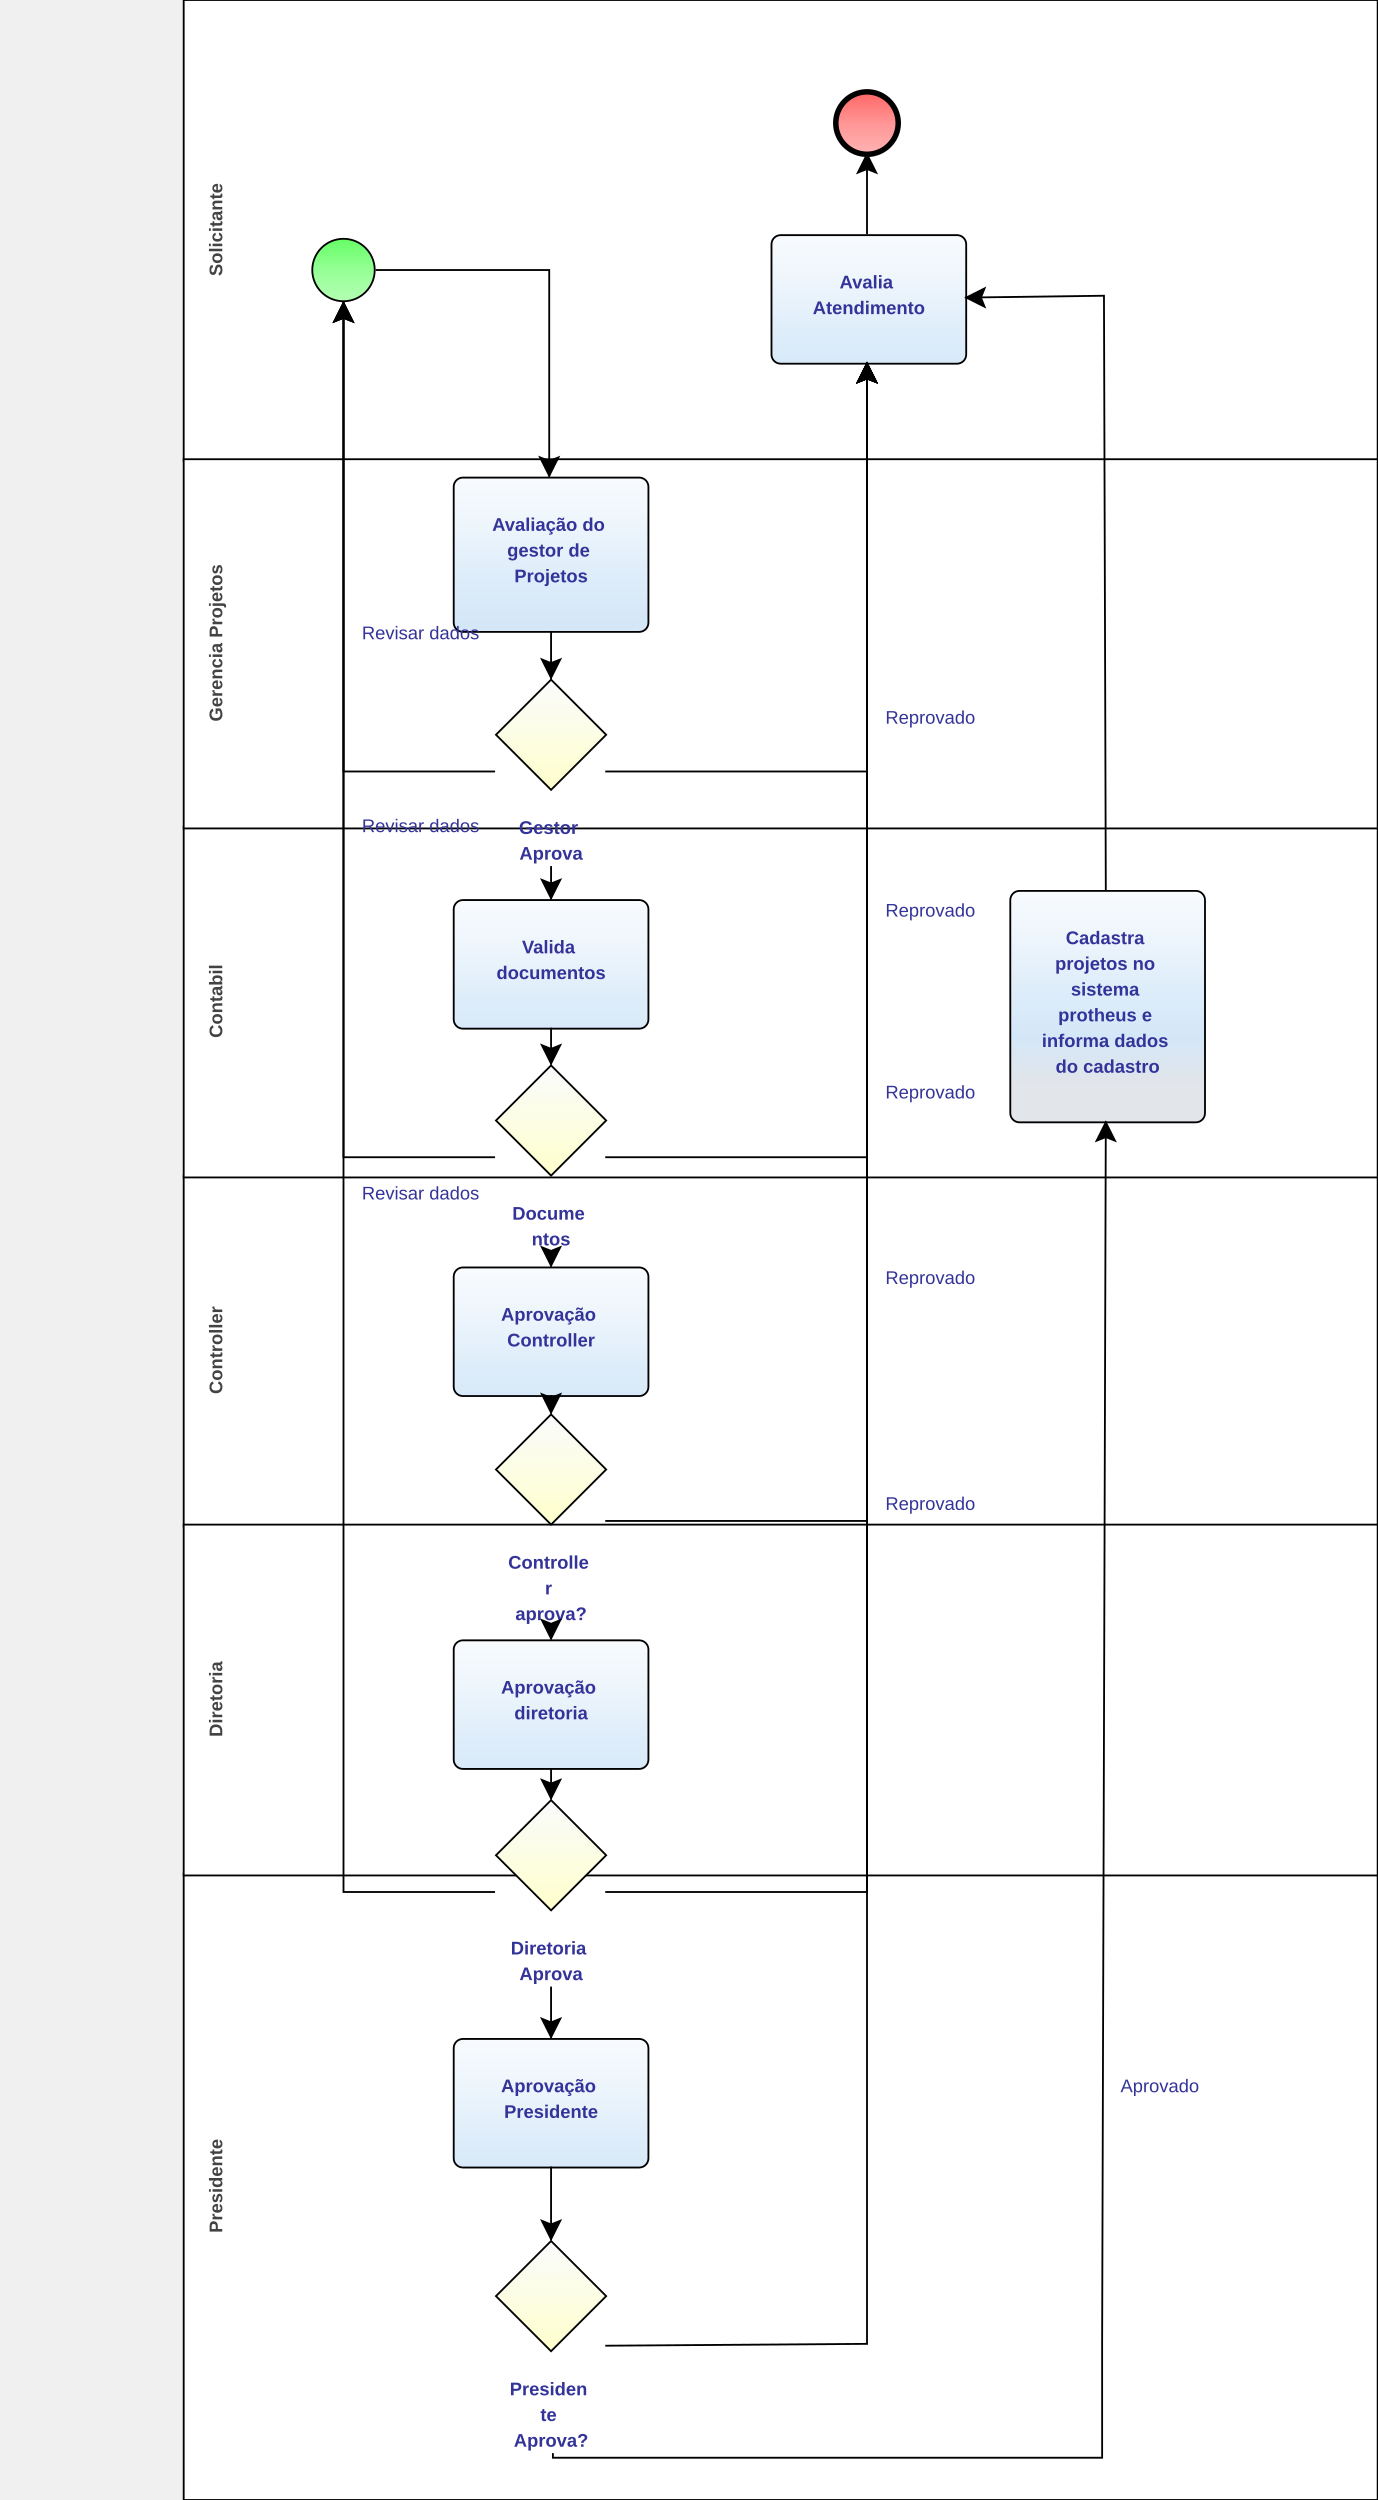
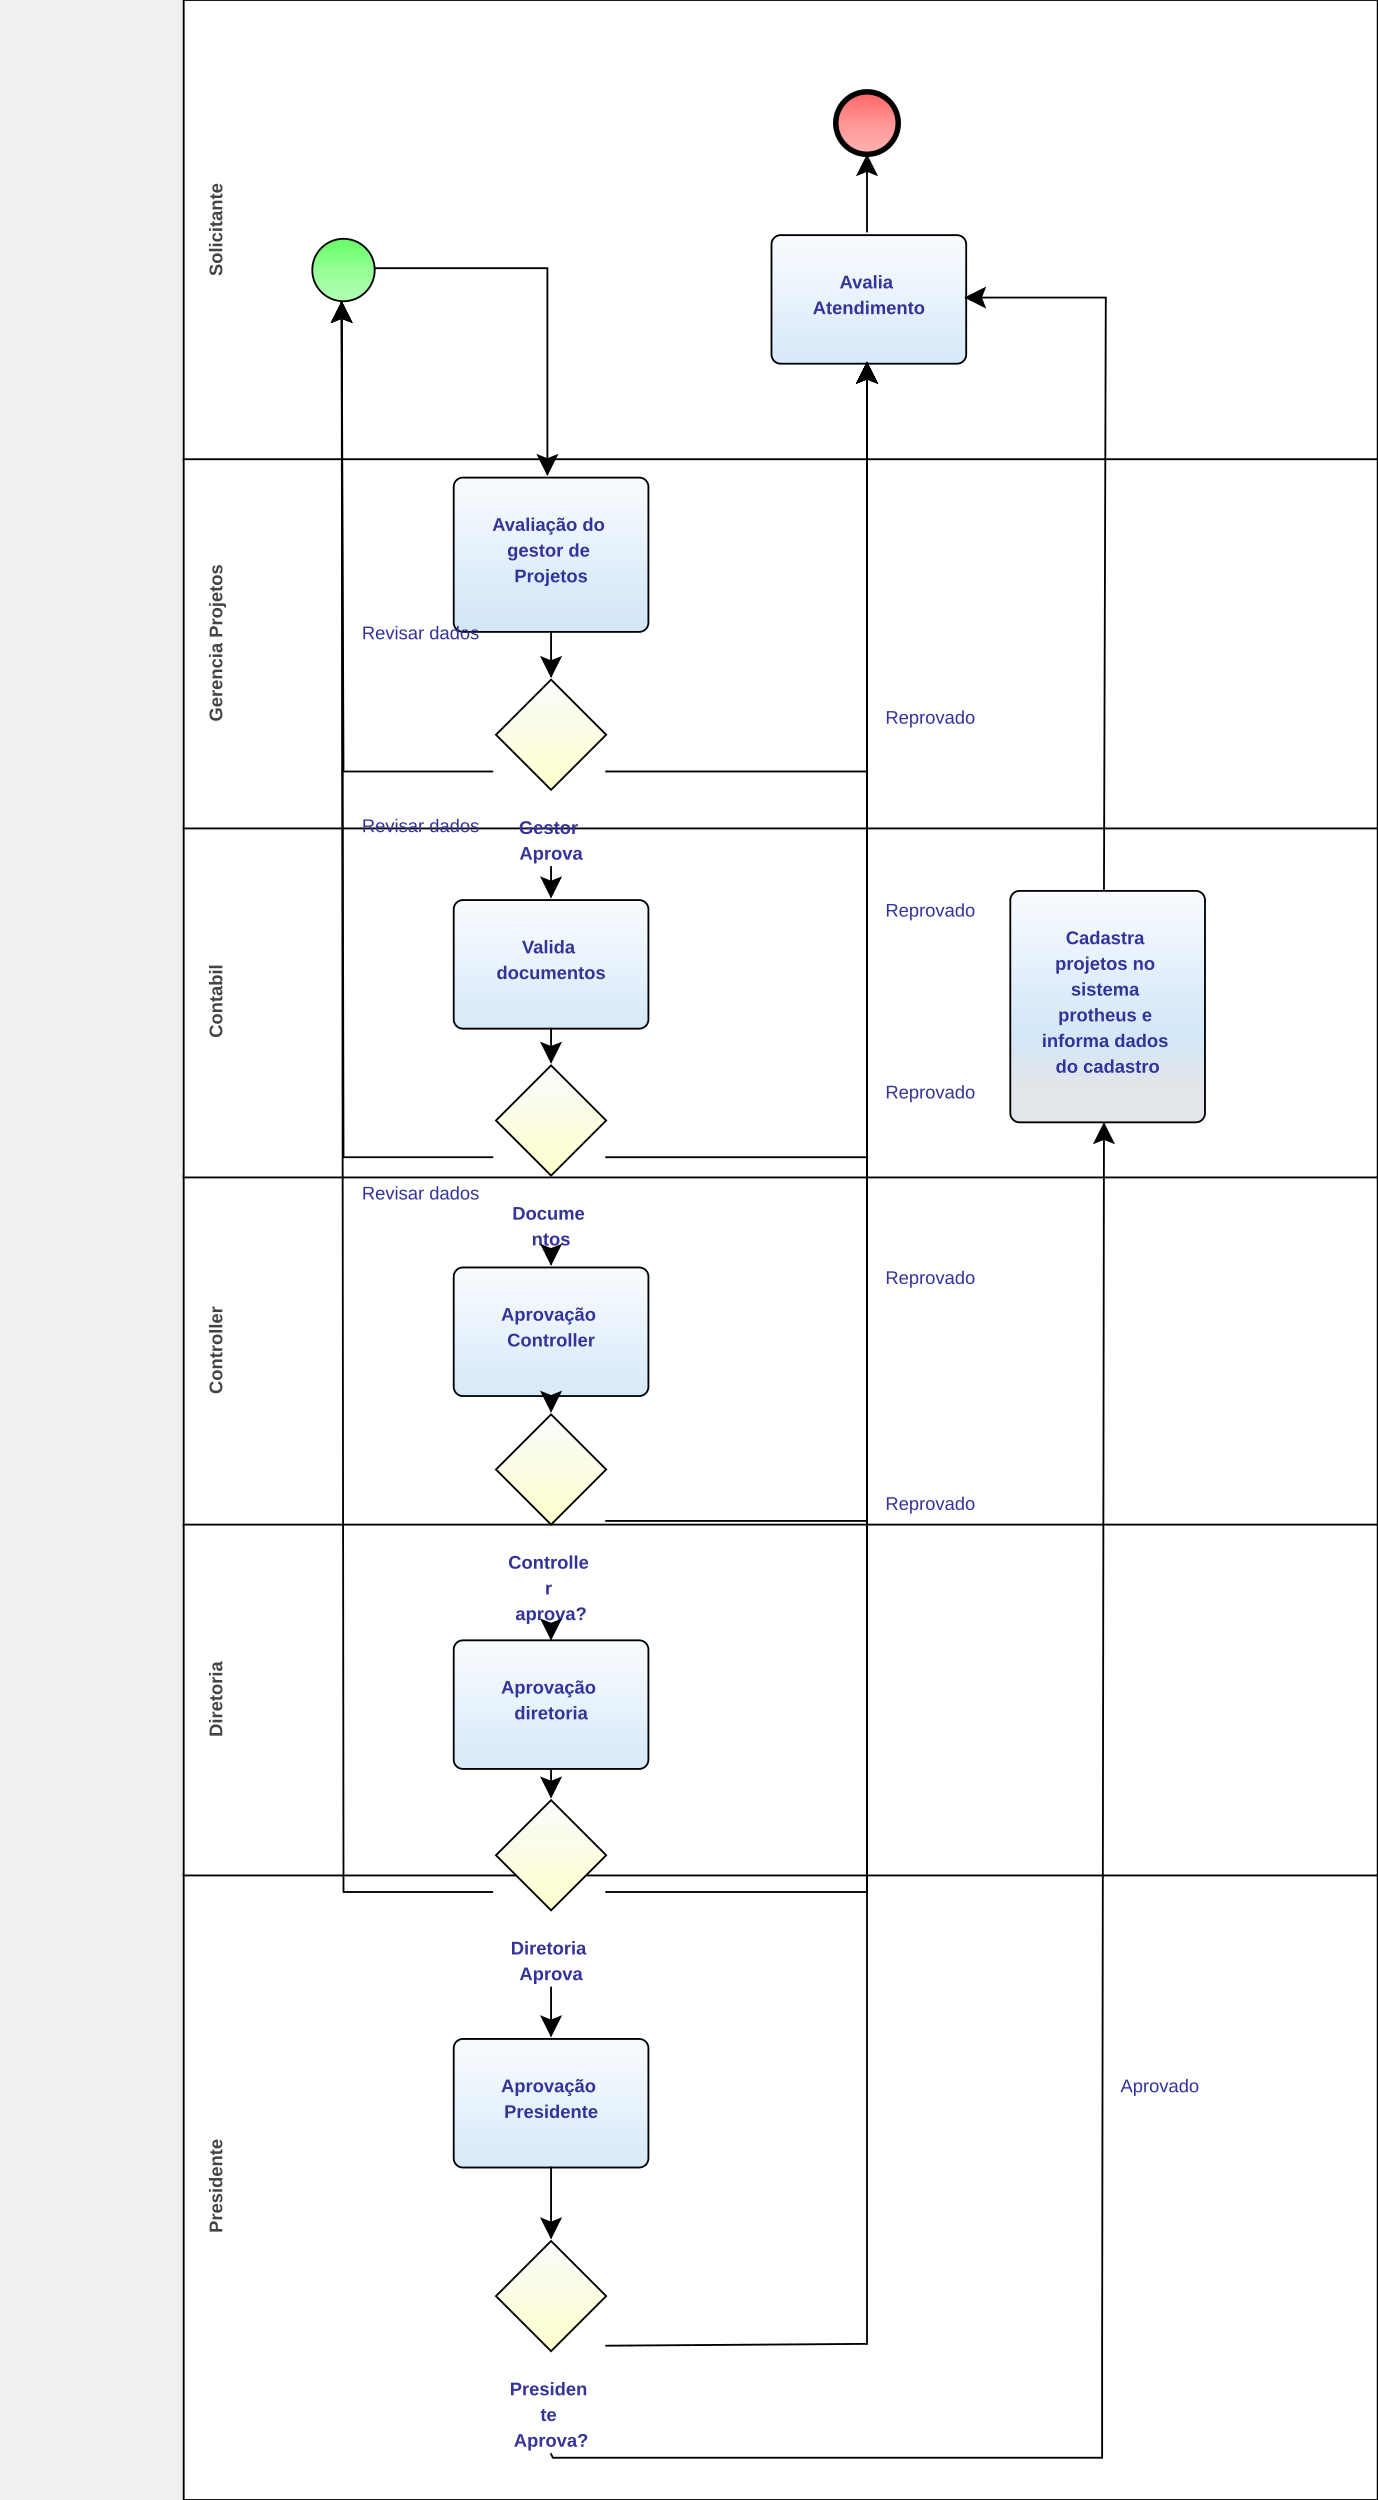
<svg xmlns="http://www.w3.org/2000/svg" xmlns:xlink="http://www.w3.org/1999/xlink" style="stroke-dasharray:none; shape-rendering:auto; font-family:'Arial'; text-rendering:auto; fill-opacity:1; color-interpolation:auto; color-rendering:auto; font-size:12; fill:black; stroke:black; image-rendering:auto; stroke-miterlimit:10; stroke-linecap:square; stroke-linejoin:miter; font-style:normal; stroke-width:1; stroke-dashoffset:0; font-weight:normal; stroke-opacity:1;" contentScriptType="text/ecmascript" preserveAspectRatio="xMidYMid meet" zoomAndPan="magnify" version="1.0" contentStyleType="text/css" xml:xlink="http://www.w3.org/1999/xlink" width="750" height="1361">
  <rect x="100" y="1020" width="650" height="341" ry="0" rx="0" style="stroke:#000000; fill:#FFFFFF" />
  <g componentSequence="6">
    <text x="-1190" y="107" transform="rotate(270)" text-anchor="middle" style="font-weight:bold;font-size:10px;stroke:none; fill:#434343">
      <tspan dy="14" x="-1190">Presidente</tspan>
    </text>
  </g>
  <rect x="100" y="0" width="650" height="251" ry="0" rx="0" style="stroke:#000000; fill:#FFFFFF" />
  <g componentSequence="5">
    <text x="-125" y="107" transform="rotate(270)" text-anchor="middle" style="font-weight:bold;font-size:10px;stroke:none; fill:#434343">
      <tspan dy="14" x="-125">Solicitante</tspan>
    </text>
  </g>
  <rect x="100" y="640" width="650" height="191" ry="0" rx="0" style="stroke:#000000; fill:#FFFFFF" />
  <g componentSequence="4">
    <text x="-735" y="107" transform="rotate(270)" text-anchor="middle" style="font-weight:bold;font-size:10px;stroke:none; fill:#434343">
      <tspan dy="14" x="-735">Controller</tspan>
    </text>
  </g>
  <rect x="100" y="450" width="650" height="191" ry="0" rx="0" style="stroke:#000000; fill:#FFFFFF" />
  <g componentSequence="3">
    <text x="-545" y="107" transform="rotate(270)" text-anchor="middle" style="font-weight:bold;font-size:10px;stroke:none; fill:#434343">
      <tspan dy="14" x="-545">Contabil</tspan>
    </text>
  </g>
  <rect x="100" y="250" width="650" height="201" ry="0" rx="0" style="stroke:#000000; fill:#FFFFFF" />
  <g componentSequence="2">
    <text x="-350" y="107" transform="rotate(270)" text-anchor="middle" style="font-weight:bold;font-size:10px;stroke:none; fill:#434343">
      <tspan dy="14" x="-350">Gerencia Projetos</tspan>
    </text>
  </g>
  <rect x="100" y="830" width="650" height="191" ry="0" rx="0" style="stroke:#000000; fill:#FFFFFF" />
  <g componentSequence="1">
    <text x="-925" y="107" transform="rotate(270)" text-anchor="middle" style="font-weight:bold;font-size:10px;stroke:none; fill:#434343">
      <tspan dy="14" x="-925">Diretoria</tspan>
    </text>
  </g>
  <g sequence="7">
-     <ellipse cx="187" cy="147" rx="17" ry="17" stroke-width="1" style="fill:url(#linearGradient66FF6696FF96B6FFB6_1947576284);" stroke="336633" />
+     <ellipse cx="187" cy="147" rx="17" ry="17" stroke-width="1" style="fill:url(#linearGradient66FF6696FF96B6FFB6_1629487915);" stroke="336633" />
  </g>
  <g sequence="8">
-     <rect x="247" y="260" width="106" height="84" ry="5" rx="5" style="fill:url(#linearGradientF8FBFEEDF5FCDEEDFAD4E7F8E2E5E9_2060605230);" stroke="191970" />
+     <rect x="247" y="260" width="106" height="84" ry="5" rx="5" style="fill:url(#linearGradientF8FBFEEDF5FCDEEDFAD4E7F8E2E5E9_1877471615);" stroke="191970" />
  </g>
  <g componentSequence="8">
    <text x="300" y="275" text-anchor="middle" style="font-weight:bold;font-size:10px;stroke:none; fill:#333399">
      <tspan dy="14" x="300">Avaliação do</tspan>
      <tspan dy="14" x="300">gestor de</tspan>
      <tspan dy="14" x="300">Projetos</tspan>
    </text>
  </g>
  <g sequence="10">
-     <polygon points=" 270 400 300 370 330 400 300 430 270 400" style="fill:url(#linearGradientFAFBFCFFFFCC_2129513644);" stroke="000000" />
+     <polygon points=" 270 400 300 370 330 400 300 430 270 400" style="fill:url(#linearGradientFAFBFCFFFFCC_1809344603);" stroke="000000" />
  </g>
  <g componentSequence="10">
    <text x="300" y="440" text-anchor="middle" style="font-weight:bold;font-size:10px;stroke:none; fill:#333399">
      <tspan dy="14" x="300">Gestor</tspan>
      <tspan dy="14" x="300">Aprova</tspan>
    </text>
  </g>
  <g sequence="12">
-     <rect x="247" y="490" width="106" height="70" ry="5" rx="5" style="fill:url(#linearGradientF8FBFEEDF5FCDEEDFAD4E7F8E2E5E9_1005542677);" stroke="191970" />
+     <rect x="247" y="490" width="106" height="70" ry="5" rx="5" style="fill:url(#linearGradientF8FBFEEDF5FCDEEDFAD4E7F8E2E5E9_786103108);" stroke="191970" />
  </g>
  <g componentSequence="12">
    <text x="300" y="505" text-anchor="middle" style="font-weight:bold;font-size:10px;stroke:none; fill:#333399">
      <tspan dy="14" x="300">Valida</tspan>
      <tspan dy="14" x="300">documentos</tspan>
    </text>
  </g>
  <g sequence="14">
-     <polygon points=" 270 610 300 580 330 610 300 640 270 610" style="fill:url(#linearGradientFAFBFCFFFFCC_1646077683);" stroke="000000" />
+     <polygon points=" 270 610 300 580 330 610 300 640 270 610" style="fill:url(#linearGradientFAFBFCFFFFCC_1333955823);" stroke="000000" />
  </g>
  <g componentSequence="14">
    <text x="300" y="650" text-anchor="middle" style="font-weight:bold;font-size:10px;stroke:none; fill:#333399">
      <tspan dy="14" x="300">Docume</tspan>
      <tspan dy="14" x="300">ntos</tspan>
    </text>
  </g>
  <g sequence="18">
-     <rect x="247" y="690" width="106" height="70" ry="5" rx="5" style="fill:url(#linearGradientF8FBFEEDF5FCDEEDFAD4E7F8E2E5E9_169764537);" stroke="191970" />
+     <rect x="247" y="690" width="106" height="70" ry="5" rx="5" style="fill:url(#linearGradientF8FBFEEDF5FCDEEDFAD4E7F8E2E5E9_524218473);" stroke="191970" />
  </g>
  <g componentSequence="18">
    <text x="300" y="705" text-anchor="middle" style="font-weight:bold;font-size:10px;stroke:none; fill:#333399">
      <tspan dy="14" x="300">Aprovação</tspan>
      <tspan dy="14" x="300">Controller</tspan>
    </text>
  </g>
  <g sequence="20">
-     <polygon points=" 270 800 300 770 330 800 300 830 270 800" style="fill:url(#linearGradientFAFBFCFFFFCC_436618234);" stroke="000000" />
+     <polygon points=" 270 800 300 770 330 800 300 830 270 800" style="fill:url(#linearGradientFAFBFCFFFFCC_931977573);" stroke="000000" />
  </g>
  <g componentSequence="20">
    <text x="300" y="840" text-anchor="middle" style="font-weight:bold;font-size:10px;stroke:none; fill:#333399">
      <tspan dy="14" x="300">Controlle</tspan>
      <tspan dy="14" x="300">r</tspan>
      <tspan dy="14" x="300">aprova?</tspan>
    </text>
  </g>
  <g sequence="22">
-     <rect x="247" y="893" width="106" height="70" ry="5" rx="5" style="fill:url(#linearGradientF8FBFEEDF5FCDEEDFAD4E7F8E2E5E9_1539351130);" stroke="191970" />
+     <rect x="247" y="893" width="106" height="70" ry="5" rx="5" style="fill:url(#linearGradientF8FBFEEDF5FCDEEDFAD4E7F8E2E5E9_1324680203);" stroke="191970" />
  </g>
  <g componentSequence="22">
    <text x="300" y="908" text-anchor="middle" style="font-weight:bold;font-size:10px;stroke:none; fill:#333399">
      <tspan dy="14" x="300">Aprovação</tspan>
      <tspan dy="14" x="300">diretoria</tspan>
    </text>
  </g>
  <g sequence="24">
-     <polygon points=" 270 1010 300 980 330 1010 300 1040 270 1010" style="fill:url(#linearGradientFAFBFCFFFFCC_1348549999);" stroke="000000" />
+     <polygon points=" 270 1010 300 980 330 1010 300 1040 270 1010" style="fill:url(#linearGradientFAFBFCFFFFCC_365632718);" stroke="000000" />
  </g>
  <g componentSequence="24">
    <text x="300" y="1050" text-anchor="middle" style="font-weight:bold;font-size:10px;stroke:none; fill:#333399">
      <tspan dy="14" x="300">Diretoria</tspan>
      <tspan dy="14" x="300">Aprova</tspan>
    </text>
  </g>
  <g sequence="26">
-     <rect x="247" y="1110" width="106" height="70" ry="5" rx="5" style="fill:url(#linearGradientF8FBFEEDF5FCDEEDFAD4E7F8E2E5E9_699638388);" stroke="191970" />
+     <rect x="247" y="1110" width="106" height="70" ry="5" rx="5" style="fill:url(#linearGradientF8FBFEEDF5FCDEEDFAD4E7F8E2E5E9_2107509670);" stroke="191970" />
  </g>
  <g componentSequence="26">
    <text x="300" y="1125" text-anchor="middle" style="font-weight:bold;font-size:10px;stroke:none; fill:#333399">
      <tspan dy="14" x="300">Aprovação</tspan>
      <tspan dy="14" x="300">Presidente</tspan>
    </text>
  </g>
  <g sequence="28">
-     <polygon points=" 270 1250 300 1220 330 1250 300 1280 270 1250" style="fill:url(#linearGradientFAFBFCFFFFCC_16919851);" stroke="000000" />
+     <polygon points=" 270 1250 300 1220 330 1250 300 1280 270 1250" style="fill:url(#linearGradientFAFBFCFFFFCC_747156097);" stroke="000000" />
  </g>
  <g componentSequence="28">
    <text x="300" y="1290" text-anchor="middle" style="font-weight:bold;font-size:10px;stroke:none; fill:#333399">
      <tspan dy="14" x="300">Presiden</tspan>
      <tspan dy="14" x="300">te</tspan>
      <tspan dy="14" x="300">Aprova?</tspan>
    </text>
  </g>
  <g sequence="30">
-     <rect x="420" y="128" width="106" height="70" ry="5" rx="5" style="fill:url(#linearGradientF8FBFEEDF5FCDEEDFAD4E7F8E2E5E9_1603181859);" stroke="191970" />
+     <rect x="420" y="128" width="106" height="70" ry="5" rx="5" style="fill:url(#linearGradientF8FBFEEDF5FCDEEDFAD4E7F8E2E5E9_1253785159);" stroke="191970" />
  </g>
  <g componentSequence="30">
    <text x="473" y="143" text-anchor="middle" style="font-weight:bold;font-size:10px;stroke:none; fill:#333399">
      <tspan dy="14" x="473">Avalia</tspan>
      <tspan dy="14" x="473">Atendimento</tspan>
    </text>
  </g>
  <g sequence="31">
-     <ellipse cx="472" cy="67" rx="17" ry="17" stroke-width="3" style="fill:url(#linearGradientFF6666FF9696FFB6B6_115165688);" stroke="993333" />
+     <ellipse cx="472" cy="67" rx="17" ry="17" stroke-width="3" style="fill:url(#linearGradientFF6666FF9696FFB6B6_123430578);" stroke="993333" />
  </g>
  <g sequence="38">
-     <rect x="550" y="485" width="106" height="126" ry="5" rx="5" style="fill:url(#linearGradientF8FBFEEDF5FCDEEDFAD4E7F8E2E5E9_852093781);" stroke="191970" />
+     <rect x="550" y="485" width="106" height="126" ry="5" rx="5" style="fill:url(#linearGradientF8FBFEEDF5FCDEEDFAD4E7F8E2E5E9_169189060);" stroke="191970" />
  </g>
  <g componentSequence="38">
    <text x="603" y="500" text-anchor="middle" style="font-weight:bold;font-size:10px;stroke:none; fill:#333399">
      <tspan dy="14" x="603">Cadastra</tspan>
      <tspan dy="14" x="603">projetos no</tspan>
      <tspan dy="14" x="603">sistema</tspan>
      <tspan dy="14" x="603">protheus e</tspan>
      <tspan dy="14" x="603">informa dados</tspan>
      <tspan dy="14" x="603">do cadastro</tspan>
    </text>
  </g>
  <g componentSequence="9">
-     <text x="309" y="156" style="font-size:10px;font-weight:none;stroke:none; fill:#333399" text-anchor="left" />
+     <text x="308" y="156" style="font-size:10px;font-weight:none;stroke:none; fill:#333399" text-anchor="left" />
  </g>
  <g componentSequence="11">
    <text x="310" y="357" style="font-size:10px;font-weight:none;stroke:none; fill:#333399" text-anchor="left" />
  </g>
  <g componentSequence="13">
    <text x="310" y="481" style="font-size:10px;font-weight:none;stroke:none; fill:#333399" text-anchor="left" />
  </g>
  <g componentSequence="15">
    <text x="310" y="570" style="font-size:10px;font-weight:none;stroke:none; fill:#333399" text-anchor="left" />
  </g>
  <g componentSequence="16">
    <text x="197" y="334" style="font-size:10px;font-weight:none;stroke:none; fill:#333399" text-anchor="left">
      <tspan dy="14" x="197">Revisar dados</tspan>
    </text>
  </g>
  <g componentSequence="17">
    <text x="197" y="439" style="font-size:10px;font-weight:none;stroke:none; fill:#333399" text-anchor="left">
      <tspan dy="14" x="197">Revisar dados</tspan>
    </text>
  </g>
  <g componentSequence="19">
    <text x="310" y="686" style="font-size:10px;font-weight:none;stroke:none; fill:#333399" text-anchor="left" />
  </g>
  <g componentSequence="21">
    <text x="310" y="765" style="font-size:10px;font-weight:none;stroke:none; fill:#333399" text-anchor="left" />
  </g>
  <g componentSequence="23">
    <text x="310" y="889" style="font-size:10px;font-weight:none;stroke:none; fill:#333399" text-anchor="left" />
  </g>
  <g componentSequence="25">
    <text x="310" y="971" style="font-size:10px;font-weight:none;stroke:none; fill:#333399" text-anchor="left" />
  </g>
  <g componentSequence="27">
    <text x="310" y="1096" style="font-size:10px;font-weight:none;stroke:none; fill:#333399" text-anchor="left" />
  </g>
  <g componentSequence="29">
    <text x="310" y="1200" style="font-size:10px;font-weight:none;stroke:none; fill:#333399" text-anchor="left" />
  </g>
  <g componentSequence="32">
    <text x="482" y="106" style="font-size:10px;font-weight:none;stroke:none; fill:#333399" text-anchor="left" />
  </g>
  <g componentSequence="33">
    <text x="482" y="380" style="font-size:10px;font-weight:none;stroke:none; fill:#333399" text-anchor="left">
      <tspan dy="14" x="482">Reprovado</tspan>
    </text>
  </g>
  <g componentSequence="34">
    <text x="482" y="485" style="font-size:10px;font-weight:none;stroke:none; fill:#333399" text-anchor="left">
      <tspan dy="14" x="482">Reprovado</tspan>
    </text>
  </g>
  <g componentSequence="35">
    <text x="482" y="584" style="font-size:10px;font-weight:none;stroke:none; fill:#333399" text-anchor="left">
      <tspan dy="14" x="482">Reprovado</tspan>
    </text>
  </g>
  <g componentSequence="36">
    <text x="482" y="685" style="font-size:10px;font-weight:none;stroke:none; fill:#333399" text-anchor="left">
      <tspan dy="14" x="482">Reprovado</tspan>
    </text>
  </g>
  <g componentSequence="37">
    <text x="482" y="808" style="font-size:10px;font-weight:none;stroke:none; fill:#333399" text-anchor="left">
      <tspan dy="14" x="482">Reprovado</tspan>
    </text>
  </g>
  <g componentSequence="39">
    <text x="610" y="1125" style="font-size:10px;font-weight:none;stroke:none; fill:#333399" text-anchor="left">
      <tspan dy="14" x="610">Aprovado</tspan>
    </text>
  </g>
  <g componentSequence="40">
-     <text x="611" y="285" style="font-size:10px;font-weight:none;stroke:none; fill:#333399" text-anchor="left" />
+     <text x="612" y="285" style="font-size:10px;font-weight:none;stroke:none; fill:#333399" text-anchor="left" />
  </g>
  <g componentSequence="41">
    <text x="197" y="639" style="font-size:10px;font-weight:none;stroke:none; fill:#333399" text-anchor="left">
      <tspan dy="14" x="197">Revisar dados</tspan>
    </text>
  </g>
-   <path style="fill:none; stroke:#000000;stroke-width:1" d="M205.0 147.0 L299.0 147.0 L299.0 259.0" />
-   <polygon style="fill:#000000; stroke:#000000;" points=" 304 249 299 259 294 249 299 251" />
-   <path style="fill:none; stroke:#000000;stroke-width:1" d="M269.0 420.0 L187.0 420.0 L187.0 165.0" />
-   <polygon style="fill:#000000; stroke:#000000;" points=" 182 175 187 165 192 175 187 173" />
-   <path style="fill:none; stroke:#000000;stroke-width:1" d="M269.0 630.0 L187.0 630.0 L187.0 165.0" />
-   <polygon style="fill:#000000; stroke:#000000;" points=" 182 175 187 165 192 175 187 173" />
-   <path style="fill:none; stroke:#000000;stroke-width:1" d="M269.0 1030.0 L187.0 1030.0 L187.0 165.0" />
-   <polygon style="fill:#000000; stroke:#000000;" points=" 182 175 187 165 192 175 187 173" />
-   <path style="fill:none; stroke:#000000;stroke-width:1" d="M300.0 344.0 L300.0 369.0" />
-   <polygon style="fill:#000000; stroke:#000000;" points=" 305 359 300 369 295 359 300 361" />
-   <path style="fill:none; stroke:#000000;stroke-width:1" d="M300.0 472.0 L300.0 489.0" />
-   <polygon style="fill:#000000; stroke:#000000;" points=" 305 479 300 489 295 479 300 481" />
+   <path style="fill:none; stroke:#000000;stroke-width:1" d="M204.0 146.0 L298.0 146.0 L298.0 258.0" />
+   <polygon style="fill:#000000; stroke:#000000;" points=" 303 248 298 258 293 248 298 250" />
+   <path style="fill:none; stroke:#000000;stroke-width:1" d="M268.0 420.0 L187.0 420.0 L186.0 165.0" />
+   <polygon style="fill:#000000; stroke:#000000;" points=" 181 175 186 165 191 175 186 173" />
+   <path style="fill:none; stroke:#000000;stroke-width:1" d="M268.0 630.0 L187.0 630.0 L186.0 165.0" />
+   <polygon style="fill:#000000; stroke:#000000;" points=" 181 175 186 165 191 175 186 173" />
+   <path style="fill:none; stroke:#000000;stroke-width:1" d="M268.0 1030.0 L187.0 1030.0 L186.0 165.0" />
+   <polygon style="fill:#000000; stroke:#000000;" points=" 181 175 186 165 191 175 186 173" />
+   <path style="fill:none; stroke:#000000;stroke-width:1" d="M300.0 344.0 L300.0 368.0" />
+   <polygon style="fill:#000000; stroke:#000000;" points=" 305 358 300 368 295 358 300 360" />
+   <path style="fill:none; stroke:#000000;stroke-width:1" d="M300.0 472.0 L300.0 488.0" />
+   <polygon style="fill:#000000; stroke:#000000;" points=" 305 478 300 488 295 478 300 480" />
  <path style="fill:none; stroke:#000000;stroke-width:1" d="M330.0 420.0 L472.0 420.0 L472.0 198.0" />
  <polygon style="fill:#000000; stroke:#000000;" points=" 467 208 472 198 477 208 472 206" />
-   <path style="fill:none; stroke:#000000;stroke-width:1" d="M300.0 560.0 L300.0 579.0" />
-   <polygon style="fill:#000000; stroke:#000000;" points=" 305 569 300 579 295 569 300 571" />
-   <path style="fill:none; stroke:#000000;stroke-width:1" d="M300.0 682.0 L300.0 689.0" />
-   <polygon style="fill:#000000; stroke:#000000;" points=" 305 679 300 689 295 679 300 681" />
+   <path style="fill:none; stroke:#000000;stroke-width:1" d="M300.0 560.0 L300.0 578.0" />
+   <polygon style="fill:#000000; stroke:#000000;" points=" 305 568 300 578 295 568 300 570" />
+   <path style="fill:none; stroke:#000000;stroke-width:1" d="M300.0 682.0 L300.0 688.0" />
+   <polygon style="fill:#000000; stroke:#000000;" points=" 305 678 300 688 295 678 300 680" />
  <path style="fill:none; stroke:#000000;stroke-width:1" d="M330.0 630.0 L472.0 630.0 L472.0 198.0" />
  <polygon style="fill:#000000; stroke:#000000;" points=" 467 208 472 198 477 208 472 206" />
-   <path style="fill:none; stroke:#000000;stroke-width:1" d="M300.0 760.0 L300.0 769.0" />
-   <polygon style="fill:#000000; stroke:#000000;" points=" 305 759 300 769 295 759 300 761" />
+   <path style="fill:none; stroke:#000000;stroke-width:1" d="M300.0 760.0 L300.0 768.0" />
+   <polygon style="fill:#000000; stroke:#000000;" points=" 305 758 300 768 295 758 300 760" />
  <path style="fill:none; stroke:#000000;stroke-width:1" d="M300.0 886.0 L300.0 892.0" />
  <polygon style="fill:#000000; stroke:#000000;" points=" 305 882 300 892 295 882 300 884" />
  <path style="fill:none; stroke:#000000;stroke-width:1" d="M330.0 828.0 L472.0 828.0 L472.0 198.0" />
  <polygon style="fill:#000000; stroke:#000000;" points=" 467 208 472 198 477 208 472 206" />
-   <path style="fill:none; stroke:#000000;stroke-width:1" d="M300.0 963.0 L300.0 979.0" />
-   <polygon style="fill:#000000; stroke:#000000;" points=" 305 969 300 979 295 969 300 971" />
-   <path style="fill:none; stroke:#000000;stroke-width:1" d="M300.0 1082.0 L300.0 1109.0" />
-   <polygon style="fill:#000000; stroke:#000000;" points=" 305 1099 300 1109 295 1099 300 1101" />
+   <path style="fill:none; stroke:#000000;stroke-width:1" d="M300.0 964.0 L300.0 978.0" />
+   <polygon style="fill:#000000; stroke:#000000;" points=" 305 968 300 978 295 968 300 970" />
+   <path style="fill:none; stroke:#000000;stroke-width:1" d="M300.0 1082.0 L300.0 1108.0" />
+   <polygon style="fill:#000000; stroke:#000000;" points=" 305 1098 300 1108 295 1098 300 1100" />
  <path style="fill:none; stroke:#000000;stroke-width:1" d="M330.0 1030.0 L472.0 1030.0 L472.0 198.0" />
  <polygon style="fill:#000000; stroke:#000000;" points=" 467 208 472 198 477 208 472 206" />
-   <path style="fill:none; stroke:#000000;stroke-width:1" d="M300.0 1180.0 L300.0 1219.0" />
-   <polygon style="fill:#000000; stroke:#000000;" points=" 305 1209 300 1219 295 1209 300 1211" />
+   <path style="fill:none; stroke:#000000;stroke-width:1" d="M300.0 1180.0 L300.0 1218.0" />
+   <polygon style="fill:#000000; stroke:#000000;" points=" 305 1208 300 1218 295 1208 300 1210" />
  <path style="fill:none; stroke:#000000;stroke-width:1" d="M330.0 1277.0 L472.0 1276.0 L472.0 198.0" />
  <polygon style="fill:#000000; stroke:#000000;" points=" 467 208 472 198 477 208 472 206" />
-   <path style="fill:none; stroke:#000000;stroke-width:1" d="M301.0 1336.0 L301.0 1338.0 L600.0 1338.0 L600.0 1276.0 L602.0 611.0" />
-   <polygon style="fill:#000000; stroke:#000000;" points=" 597 621 602 611 607 621 602 619" />
-   <path style="fill:none; stroke:#000000;stroke-width:1" d="M472.0 127.0 L472.0 84.0" />
-   <polygon style="fill:#000000; stroke:#000000;" points=" 467 94 472 84 477 94 472 92" />
-   <path style="fill:none; stroke:#000000;stroke-width:1" d="M602.0 484.0 L601.0 161.0 L526.0 162.0" />
+   <path style="fill:none; stroke:#000000;stroke-width:1" d="M300.0 1336.0 L301.0 1338.0 L600.0 1338.0 L600.0 1276.0 L601.0 612.0" />
+   <polygon style="fill:#000000; stroke:#000000;" points=" 596 622 601 612 606 622 601 620" />
+   <path style="fill:none; stroke:#000000;stroke-width:1" d="M472.0 126.0 L472.0 85.0" />
+   <polygon style="fill:#000000; stroke:#000000;" points=" 467 95 472 85 477 95 472 93" />
+   <path style="fill:none; stroke:#000000;stroke-width:1" d="M601.0 484.0 L602.0 162.0 L526.0 162.0" />
  <polygon style="fill:#000000; stroke:#000000;" points=" 536 167 526 162 536 157 534 162" />
  <defs>
-     <linearGradient xlink:href="#linearGradient66FF6696FF96B6FFB6" id="linearGradient66FF6696FF96B6FFB6_1947576284" x1="0" y1="130.0" x2="0" y2="165.0" gradientUnits="userSpaceOnUse" xlink:type="simple" xlink:actuate="onLoad" xlink:show="other" />
+     <linearGradient xlink:href="#linearGradient66FF6696FF96B6FFB6" id="linearGradient66FF6696FF96B6FFB6_1629487915" x1="0" y1="130.0" x2="0" y2="165.0" gradientUnits="userSpaceOnUse" xlink:type="simple" xlink:actuate="onLoad" xlink:show="other" />
    <linearGradient id="linearGradient66FF6696FF96B6FFB6">
      <stop style="stop-color:#66FF66;stop-opacity:1;" offset="0.0" id="stop66FF66" />
      <stop style="stop-color:#96FF96;stop-opacity:1;" offset="0.5" id="stop96FF96" />
      <stop style="stop-color:#B6FFB6;stop-opacity:1;" offset="1.0" id="stopB6FFB6" />
    </linearGradient>
-     <linearGradient xlink:href="#linearGradientF8FBFEEDF5FCDEEDFAD4E7F8E2E5E9" id="linearGradientF8FBFEEDF5FCDEEDFAD4E7F8E2E5E9_2060605230" x1="0" y1="260.0" x2="0" y2="366.0" gradientUnits="userSpaceOnUse" xlink:type="simple" xlink:actuate="onLoad" xlink:show="other" />
+     <linearGradient xlink:href="#linearGradientF8FBFEEDF5FCDEEDFAD4E7F8E2E5E9" id="linearGradientF8FBFEEDF5FCDEEDFAD4E7F8E2E5E9_1877471615" x1="0" y1="260.0" x2="0" y2="366.0" gradientUnits="userSpaceOnUse" xlink:type="simple" xlink:actuate="onLoad" xlink:show="other" />
    <linearGradient id="linearGradientF8FBFEEDF5FCDEEDFAD4E7F8E2E5E9">
      <stop style="stop-color:#F8FBFE;stop-opacity:1;" offset="0.0" id="stopF8FBFE" />
      <stop style="stop-color:#EDF5FC;stop-opacity:1;" offset="0.25" id="stopEDF5FC" />
      <stop style="stop-color:#DEEDFA;stop-opacity:1;" offset="0.5" id="stopDEEDFA" />
      <stop style="stop-color:#D4E7F8;stop-opacity:1;" offset="0.75" id="stopD4E7F8" />
      <stop style="stop-color:#E2E5E9;stop-opacity:1;" offset="1.0" id="stopE2E5E9" />
    </linearGradient>
-     <linearGradient xlink:href="#linearGradientFAFBFCFFFFCC" id="linearGradientFAFBFCFFFFCC_2129513644" x1="0" y1="370.0" x2="0" y2="430.0" gradientUnits="userSpaceOnUse" xlink:type="simple" xlink:actuate="onLoad" xlink:show="other" />
+     <linearGradient xlink:href="#linearGradientFAFBFCFFFFCC" id="linearGradientFAFBFCFFFFCC_1809344603" x1="0" y1="370.0" x2="0" y2="430.0" gradientUnits="userSpaceOnUse" xlink:type="simple" xlink:actuate="onLoad" xlink:show="other" />
    <linearGradient id="linearGradientFAFBFCFFFFCC">
      <stop style="stop-color:#FAFBFC;stop-opacity:1;" offset="0.0" id="stopFAFBFC" />
      <stop style="stop-color:#FFFFCC;stop-opacity:1;" offset="1.0" id="stopFFFFCC" />
    </linearGradient>
-     <linearGradient xlink:href="#linearGradientF8FBFEEDF5FCDEEDFAD4E7F8E2E5E9" id="linearGradientF8FBFEEDF5FCDEEDFAD4E7F8E2E5E9_1005542677" x1="0" y1="490.0" x2="0" y2="596.0" gradientUnits="userSpaceOnUse" xlink:type="simple" xlink:actuate="onLoad" xlink:show="other" />
-     <linearGradient xlink:href="#linearGradientFAFBFCFFFFCC" id="linearGradientFAFBFCFFFFCC_1646077683" x1="0" y1="580.0" x2="0" y2="640.0" gradientUnits="userSpaceOnUse" xlink:type="simple" xlink:actuate="onLoad" xlink:show="other" />
-     <linearGradient xlink:href="#linearGradientF8FBFEEDF5FCDEEDFAD4E7F8E2E5E9" id="linearGradientF8FBFEEDF5FCDEEDFAD4E7F8E2E5E9_169764537" x1="0" y1="690.0" x2="0" y2="796.0" gradientUnits="userSpaceOnUse" xlink:type="simple" xlink:actuate="onLoad" xlink:show="other" />
-     <linearGradient xlink:href="#linearGradientFAFBFCFFFFCC" id="linearGradientFAFBFCFFFFCC_436618234" x1="0" y1="770.0" x2="0" y2="830.0" gradientUnits="userSpaceOnUse" xlink:type="simple" xlink:actuate="onLoad" xlink:show="other" />
-     <linearGradient xlink:href="#linearGradientF8FBFEEDF5FCDEEDFAD4E7F8E2E5E9" id="linearGradientF8FBFEEDF5FCDEEDFAD4E7F8E2E5E9_1539351130" x1="0" y1="893.0" x2="0" y2="999.0" gradientUnits="userSpaceOnUse" xlink:type="simple" xlink:actuate="onLoad" xlink:show="other" />
-     <linearGradient xlink:href="#linearGradientFAFBFCFFFFCC" id="linearGradientFAFBFCFFFFCC_1348549999" x1="0" y1="980.0" x2="0" y2="1040.0" gradientUnits="userSpaceOnUse" xlink:type="simple" xlink:actuate="onLoad" xlink:show="other" />
-     <linearGradient xlink:href="#linearGradientF8FBFEEDF5FCDEEDFAD4E7F8E2E5E9" id="linearGradientF8FBFEEDF5FCDEEDFAD4E7F8E2E5E9_699638388" x1="0" y1="1110.0" x2="0" y2="1216.0" gradientUnits="userSpaceOnUse" xlink:type="simple" xlink:actuate="onLoad" xlink:show="other" />
-     <linearGradient xlink:href="#linearGradientFAFBFCFFFFCC" id="linearGradientFAFBFCFFFFCC_16919851" x1="0" y1="1220.0" x2="0" y2="1280.0" gradientUnits="userSpaceOnUse" xlink:type="simple" xlink:actuate="onLoad" xlink:show="other" />
-     <linearGradient xlink:href="#linearGradientF8FBFEEDF5FCDEEDFAD4E7F8E2E5E9" id="linearGradientF8FBFEEDF5FCDEEDFAD4E7F8E2E5E9_1603181859" x1="0" y1="128.0" x2="0" y2="234.0" gradientUnits="userSpaceOnUse" xlink:type="simple" xlink:actuate="onLoad" xlink:show="other" />
-     <linearGradient xlink:href="#linearGradientFF6666FF9696FFB6B6" id="linearGradientFF6666FF9696FFB6B6_115165688" x1="0" y1="50.0" x2="0" y2="85.0" gradientUnits="userSpaceOnUse" xlink:type="simple" xlink:actuate="onLoad" xlink:show="other" />
+     <linearGradient xlink:href="#linearGradientF8FBFEEDF5FCDEEDFAD4E7F8E2E5E9" id="linearGradientF8FBFEEDF5FCDEEDFAD4E7F8E2E5E9_786103108" x1="0" y1="490.0" x2="0" y2="596.0" gradientUnits="userSpaceOnUse" xlink:type="simple" xlink:actuate="onLoad" xlink:show="other" />
+     <linearGradient xlink:href="#linearGradientFAFBFCFFFFCC" id="linearGradientFAFBFCFFFFCC_1333955823" x1="0" y1="580.0" x2="0" y2="640.0" gradientUnits="userSpaceOnUse" xlink:type="simple" xlink:actuate="onLoad" xlink:show="other" />
+     <linearGradient xlink:href="#linearGradientF8FBFEEDF5FCDEEDFAD4E7F8E2E5E9" id="linearGradientF8FBFEEDF5FCDEEDFAD4E7F8E2E5E9_524218473" x1="0" y1="690.0" x2="0" y2="796.0" gradientUnits="userSpaceOnUse" xlink:type="simple" xlink:actuate="onLoad" xlink:show="other" />
+     <linearGradient xlink:href="#linearGradientFAFBFCFFFFCC" id="linearGradientFAFBFCFFFFCC_931977573" x1="0" y1="770.0" x2="0" y2="830.0" gradientUnits="userSpaceOnUse" xlink:type="simple" xlink:actuate="onLoad" xlink:show="other" />
+     <linearGradient xlink:href="#linearGradientF8FBFEEDF5FCDEEDFAD4E7F8E2E5E9" id="linearGradientF8FBFEEDF5FCDEEDFAD4E7F8E2E5E9_1324680203" x1="0" y1="893.0" x2="0" y2="999.0" gradientUnits="userSpaceOnUse" xlink:type="simple" xlink:actuate="onLoad" xlink:show="other" />
+     <linearGradient xlink:href="#linearGradientFAFBFCFFFFCC" id="linearGradientFAFBFCFFFFCC_365632718" x1="0" y1="980.0" x2="0" y2="1040.0" gradientUnits="userSpaceOnUse" xlink:type="simple" xlink:actuate="onLoad" xlink:show="other" />
+     <linearGradient xlink:href="#linearGradientF8FBFEEDF5FCDEEDFAD4E7F8E2E5E9" id="linearGradientF8FBFEEDF5FCDEEDFAD4E7F8E2E5E9_2107509670" x1="0" y1="1110.0" x2="0" y2="1216.0" gradientUnits="userSpaceOnUse" xlink:type="simple" xlink:actuate="onLoad" xlink:show="other" />
+     <linearGradient xlink:href="#linearGradientFAFBFCFFFFCC" id="linearGradientFAFBFCFFFFCC_747156097" x1="0" y1="1220.0" x2="0" y2="1280.0" gradientUnits="userSpaceOnUse" xlink:type="simple" xlink:actuate="onLoad" xlink:show="other" />
+     <linearGradient xlink:href="#linearGradientF8FBFEEDF5FCDEEDFAD4E7F8E2E5E9" id="linearGradientF8FBFEEDF5FCDEEDFAD4E7F8E2E5E9_1253785159" x1="0" y1="128.0" x2="0" y2="234.0" gradientUnits="userSpaceOnUse" xlink:type="simple" xlink:actuate="onLoad" xlink:show="other" />
+     <linearGradient xlink:href="#linearGradientFF6666FF9696FFB6B6" id="linearGradientFF6666FF9696FFB6B6_123430578" x1="0" y1="50.0" x2="0" y2="85.0" gradientUnits="userSpaceOnUse" xlink:type="simple" xlink:actuate="onLoad" xlink:show="other" />
    <linearGradient id="linearGradientFF6666FF9696FFB6B6">
      <stop style="stop-color:#FF6666;stop-opacity:1;" offset="0.0" id="stopFF6666" />
      <stop style="stop-color:#FF9696;stop-opacity:1;" offset="0.5" id="stopFF9696" />
      <stop style="stop-color:#FFB6B6;stop-opacity:1;" offset="1.0" id="stopFFB6B6" />
    </linearGradient>
-     <linearGradient xlink:href="#linearGradientF8FBFEEDF5FCDEEDFAD4E7F8E2E5E9" id="linearGradientF8FBFEEDF5FCDEEDFAD4E7F8E2E5E9_852093781" x1="0" y1="485.0" x2="0" y2="591.0" gradientUnits="userSpaceOnUse" xlink:type="simple" xlink:actuate="onLoad" xlink:show="other" />
+     <linearGradient xlink:href="#linearGradientF8FBFEEDF5FCDEEDFAD4E7F8E2E5E9" id="linearGradientF8FBFEEDF5FCDEEDFAD4E7F8E2E5E9_169189060" x1="0" y1="485.0" x2="0" y2="591.0" gradientUnits="userSpaceOnUse" xlink:type="simple" xlink:actuate="onLoad" xlink:show="other" />
  </defs>
</svg>
